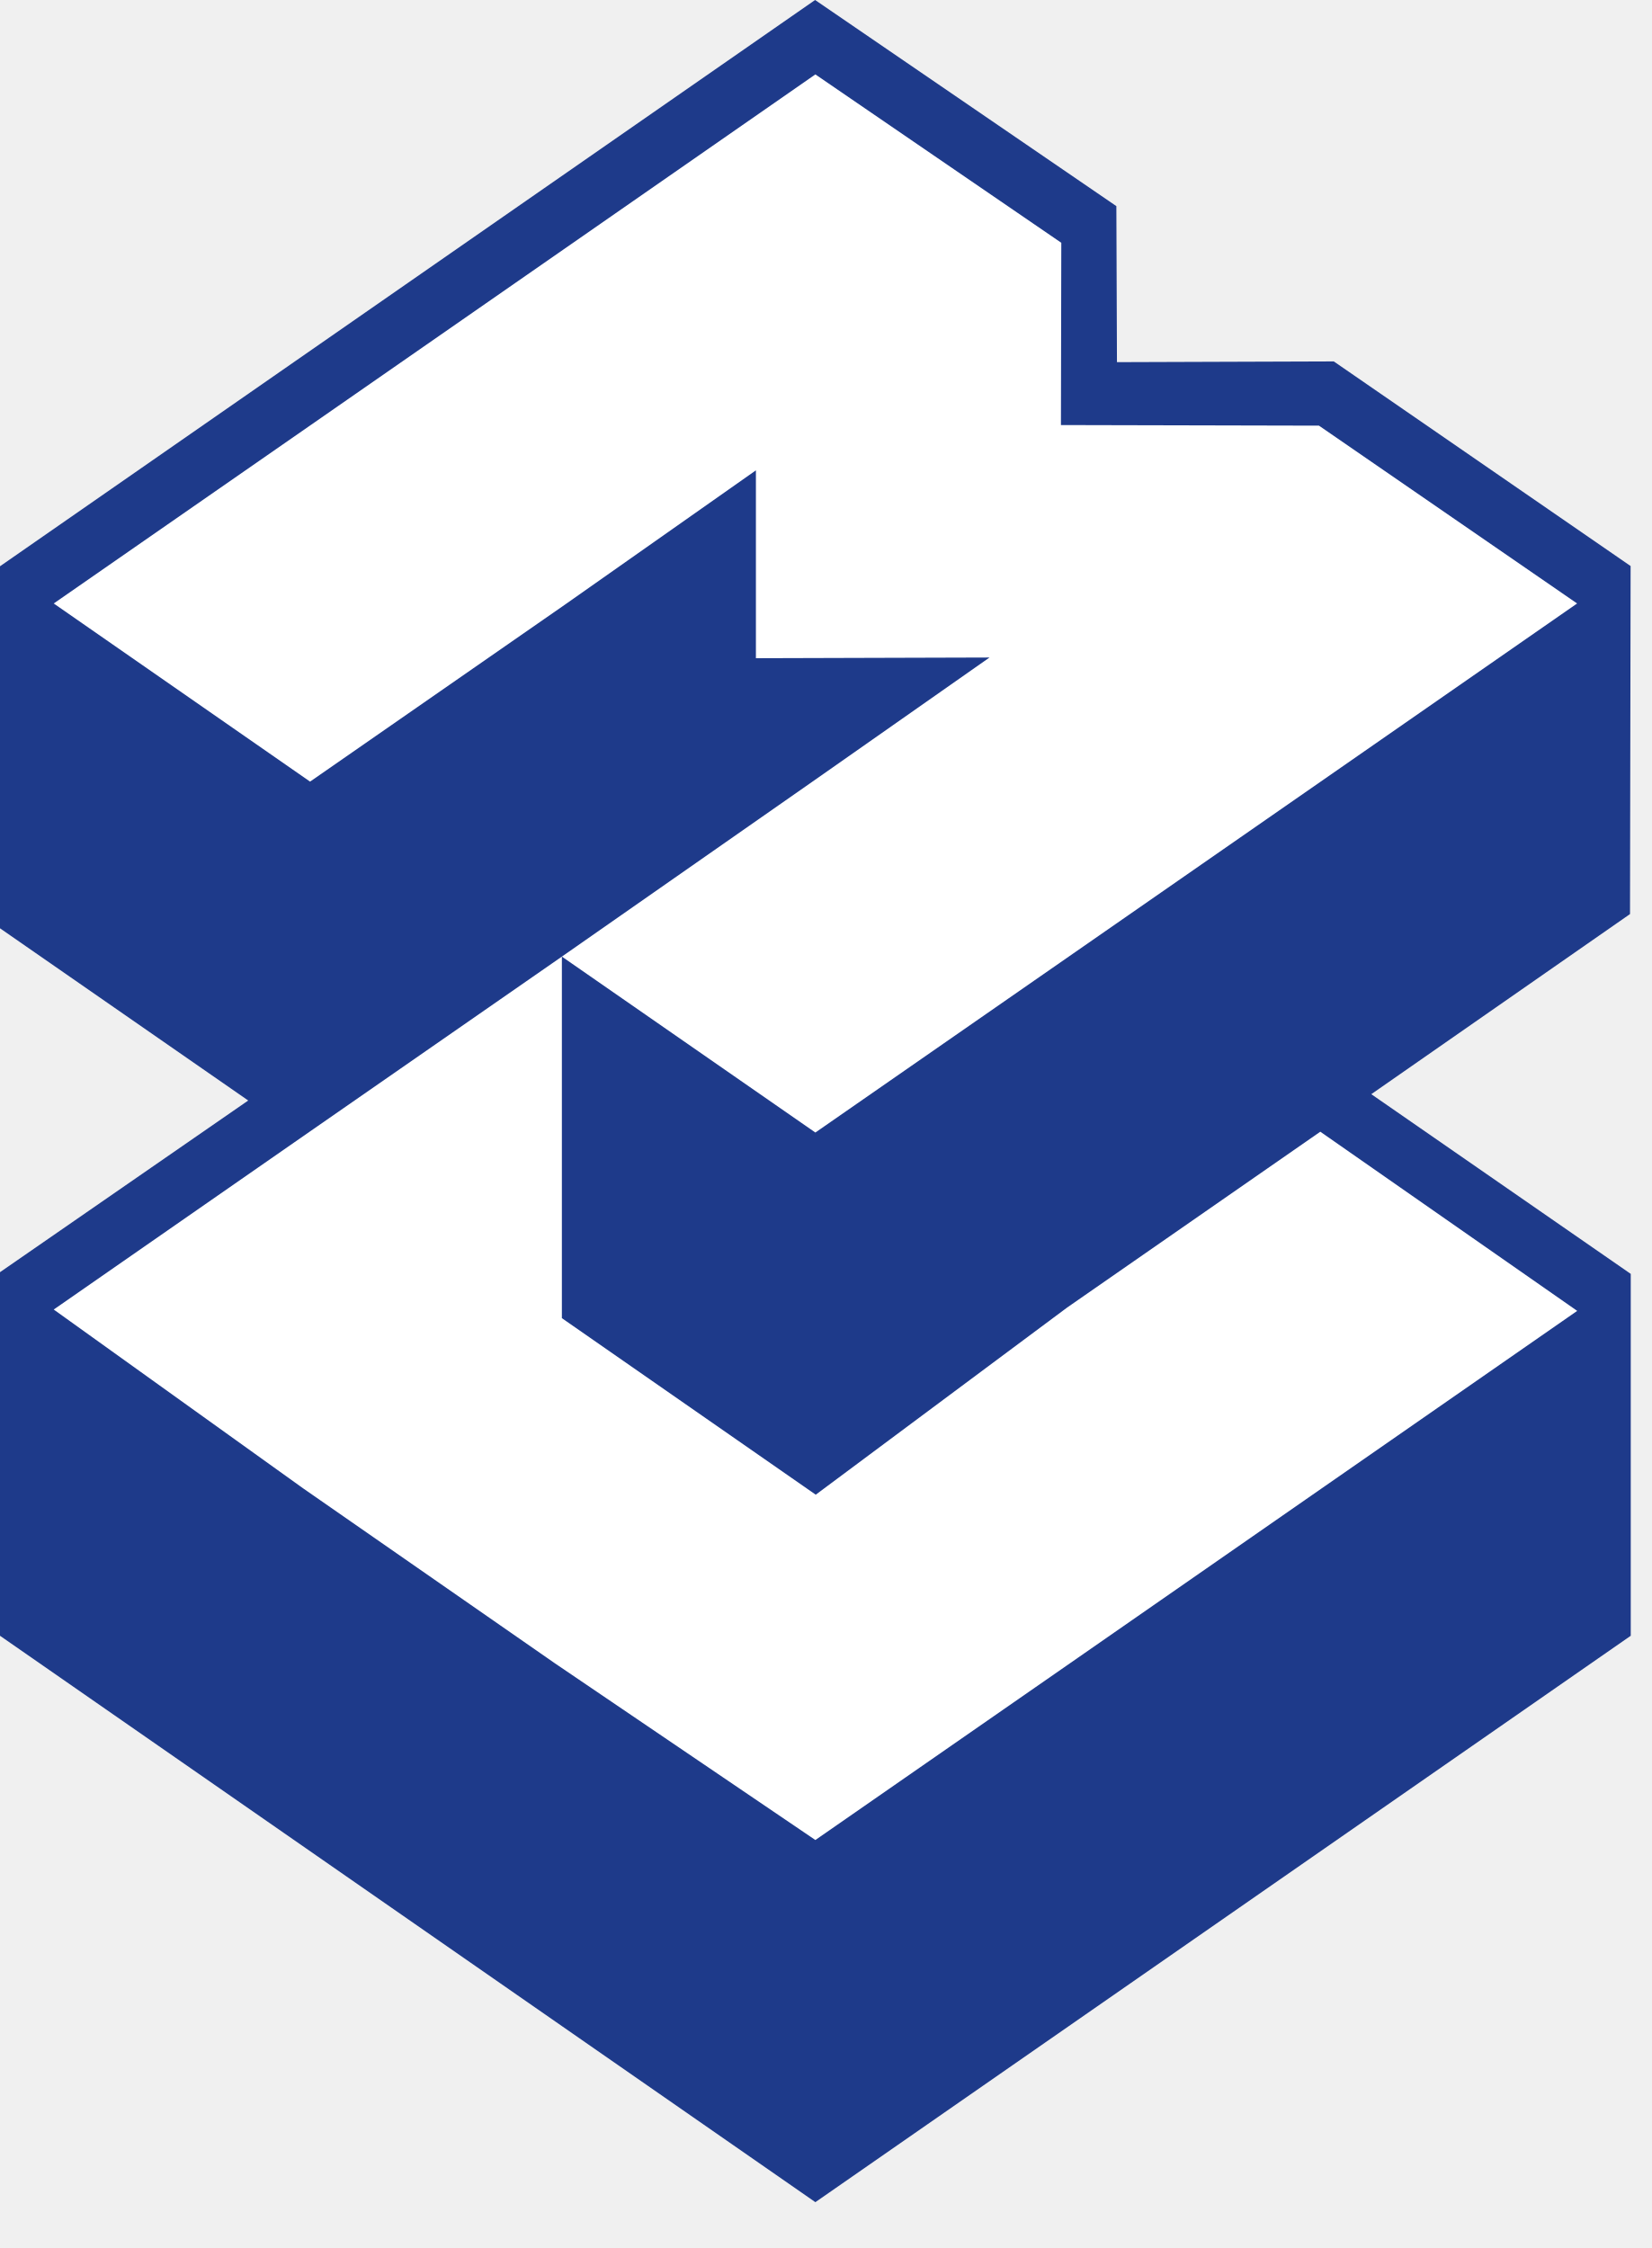
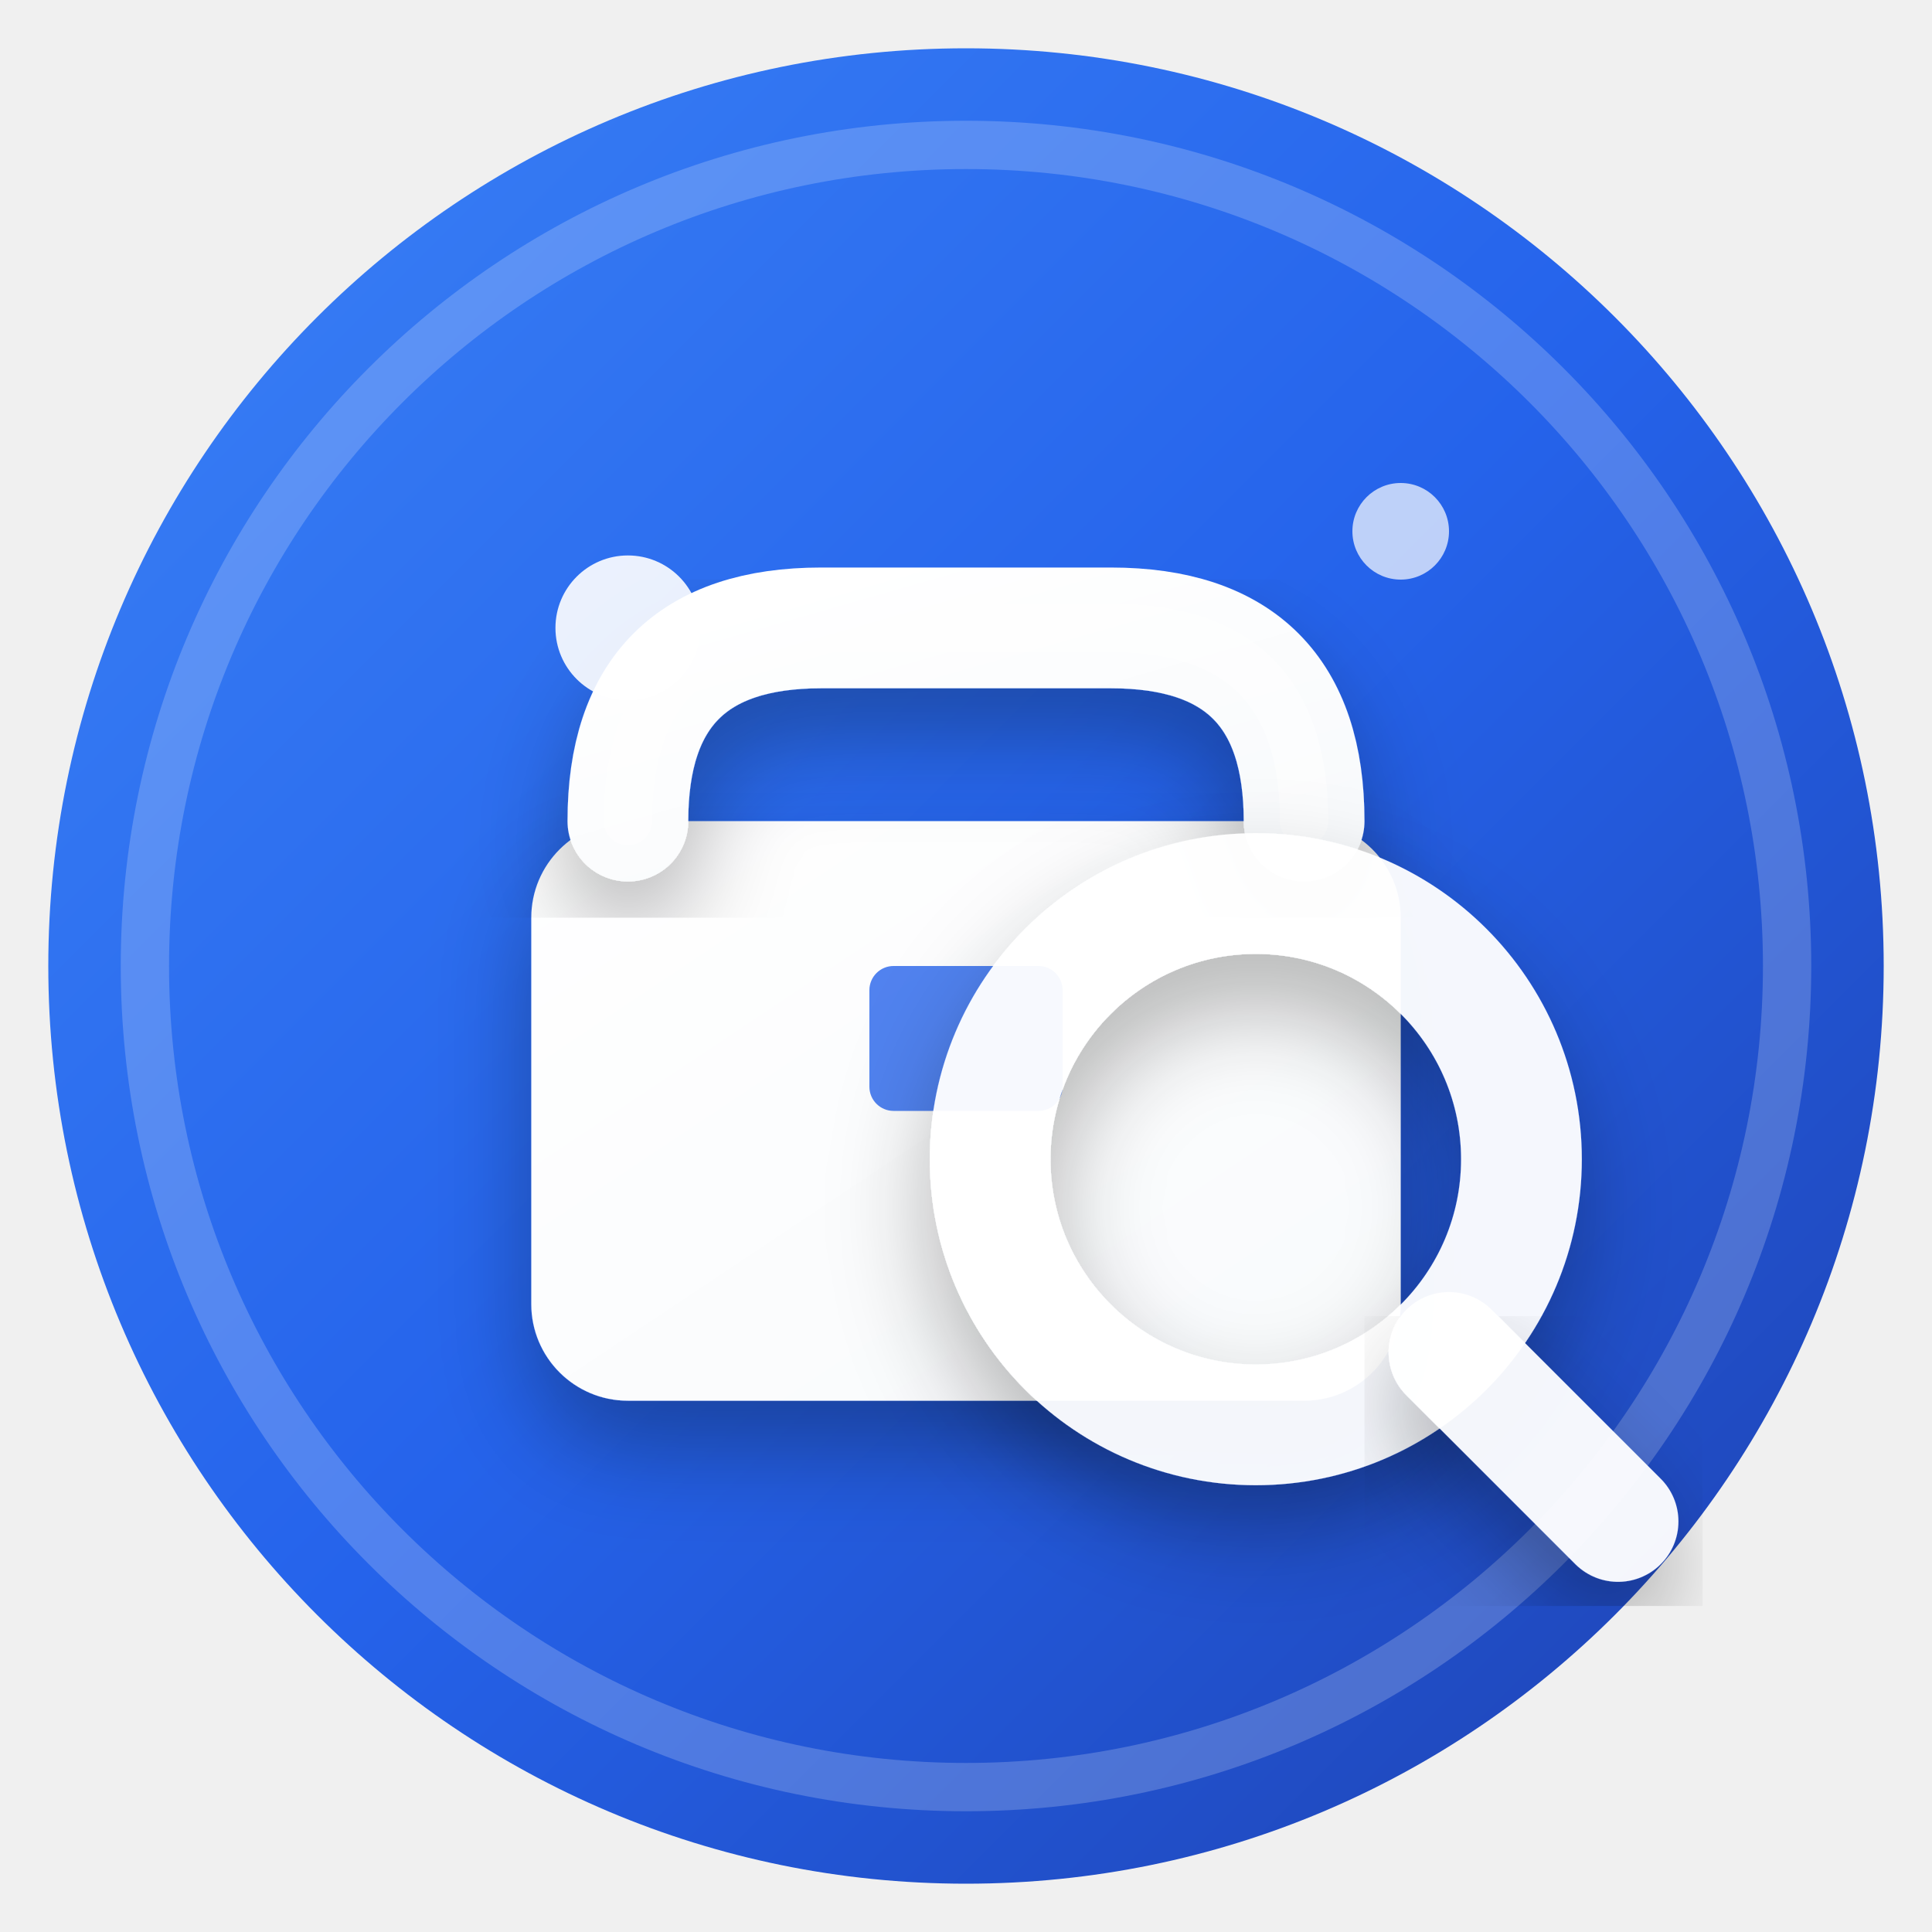
- <svg xmlns="http://www.w3.org/2000/svg" width="36" height="49" viewBox="0 0 36 49" fill="none">
-   <g clip-path="url(#clip0_2605_4539)">
-     <path d="M35.542 12.34L29.07 7.878L24.344 7.894L24.331 4.493L17.765 0L0 12.343V20.234L5.41 23.988L0 27.73V35.655L17.771 48.001L35.542 35.655V27.767L29.887 23.85L35.526 19.924L35.539 12.34H35.542Z" fill="#1e3a8a" />
-     <path d="M17.771 17.012L17.784 17.003L17.771 16.993V17.012Z" fill="#201D1D" />
-     <path d="M17.779 32.58L12.246 28.732V20.851L6.623 24.755L1.171 28.544L6.607 32.442L12.095 36.256L17.771 40.107L23.246 36.306L28.87 32.398L34.373 28.575V28.572L28.776 24.668L23.259 28.5L17.779 32.58Z" fill="white" />
-     <path d="M12.309 13.182L16.475 10.252V14.347L21.566 14.332L17.771 16.993L12.246 20.851L17.771 24.686L23.298 20.848L28.875 16.974L34.373 13.154L28.747 9.278L23.123 9.265L23.131 5.292L17.771 1.622L12.275 5.442L6.732 9.293L1.171 13.154L6.758 17.037L12.309 13.182Z" fill="white" />
-   </g>
+ <svg xmlns="http://www.w3.org/2000/svg" width="40" height="40" viewBox="0 0 40 40" fill="none">
  <defs>
-     <clipPath id="clip0_2605_4539">
-       <rect width="35.581" height="48.025" fill="white" />
-     </clipPath>
+     <linearGradient id="jobHireGradient" x1="0%" y1="0%" x2="100%" y2="100%">
+       <stop offset="0%" style="stop-color:#3b82f6;stop-opacity:1" />
+       <stop offset="50%" style="stop-color:#2563eb;stop-opacity:1" />
+       <stop offset="100%" style="stop-color:#1e40af;stop-opacity:1" />
+     </linearGradient>
+     <linearGradient id="briefcaseGradient" x1="0%" y1="0%" x2="100%" y2="100%">
+       <stop offset="0%" style="stop-color:#ffffff;stop-opacity:1" />
+       <stop offset="100%" style="stop-color:#f8fafc;stop-opacity:1" />
+     </linearGradient>
+     <filter id="shadow" x="-50%" y="-50%" width="200%" height="200%">
+       <feGaussianBlur in="SourceAlpha" stdDeviation="1" />
+       <feOffset dx="0" dy="1" result="offsetblur" />
+       <feComponentTransfer>
+         <feFuncA type="linear" slope="0.3" />
+       </feComponentTransfer>
+       <feMerge>
+         <feMergeNode />
+         <feMergeNode in="SourceGraphic" />
+       </feMerge>
+     </filter>
  </defs>
+   <circle cx="20" cy="20" r="19" fill="url(#jobHireGradient)" />
+   <circle cx="20" cy="20" r="17" fill="none" stroke="rgba(255,255,255,0.2)" stroke-width="1" />
+   <rect x="11" y="17" width="18" height="12" rx="2" fill="url(#briefcaseGradient)" filter="url(#shadow)" />
+   <path d="M 13 17 Q 13 13 17 13 L 23 13 Q 27 13 27 17" stroke="url(#briefcaseGradient)" stroke-width="2.5" fill="none" stroke-linecap="round" filter="url(#shadow)" />
+   <path d="M 13 17 Q 13 13 17 13 L 23 13 Q 27 13 27 17" stroke="rgba(255,255,255,0.6)" stroke-width="1" fill="none" stroke-linecap="round" opacity="0.8" />
+   <rect x="18" y="20" width="4" height="3" rx="0.5" fill="#2563eb" opacity="0.8" />
+   <circle cx="26" cy="24" r="5.5" stroke="white" stroke-width="2.5" fill="none" opacity="0.95" filter="url(#shadow)" />
+   <line x1="30" y1="28" x2="33.5" y2="31.5" stroke="white" stroke-width="2.5" stroke-linecap="round" opacity="0.95" filter="url(#shadow)" />
+   <circle cx="13" cy="13" r="1.5" fill="white" opacity="0.9" />
+   <circle cx="29" cy="11" r="1" fill="white" opacity="0.7" />
</svg>
